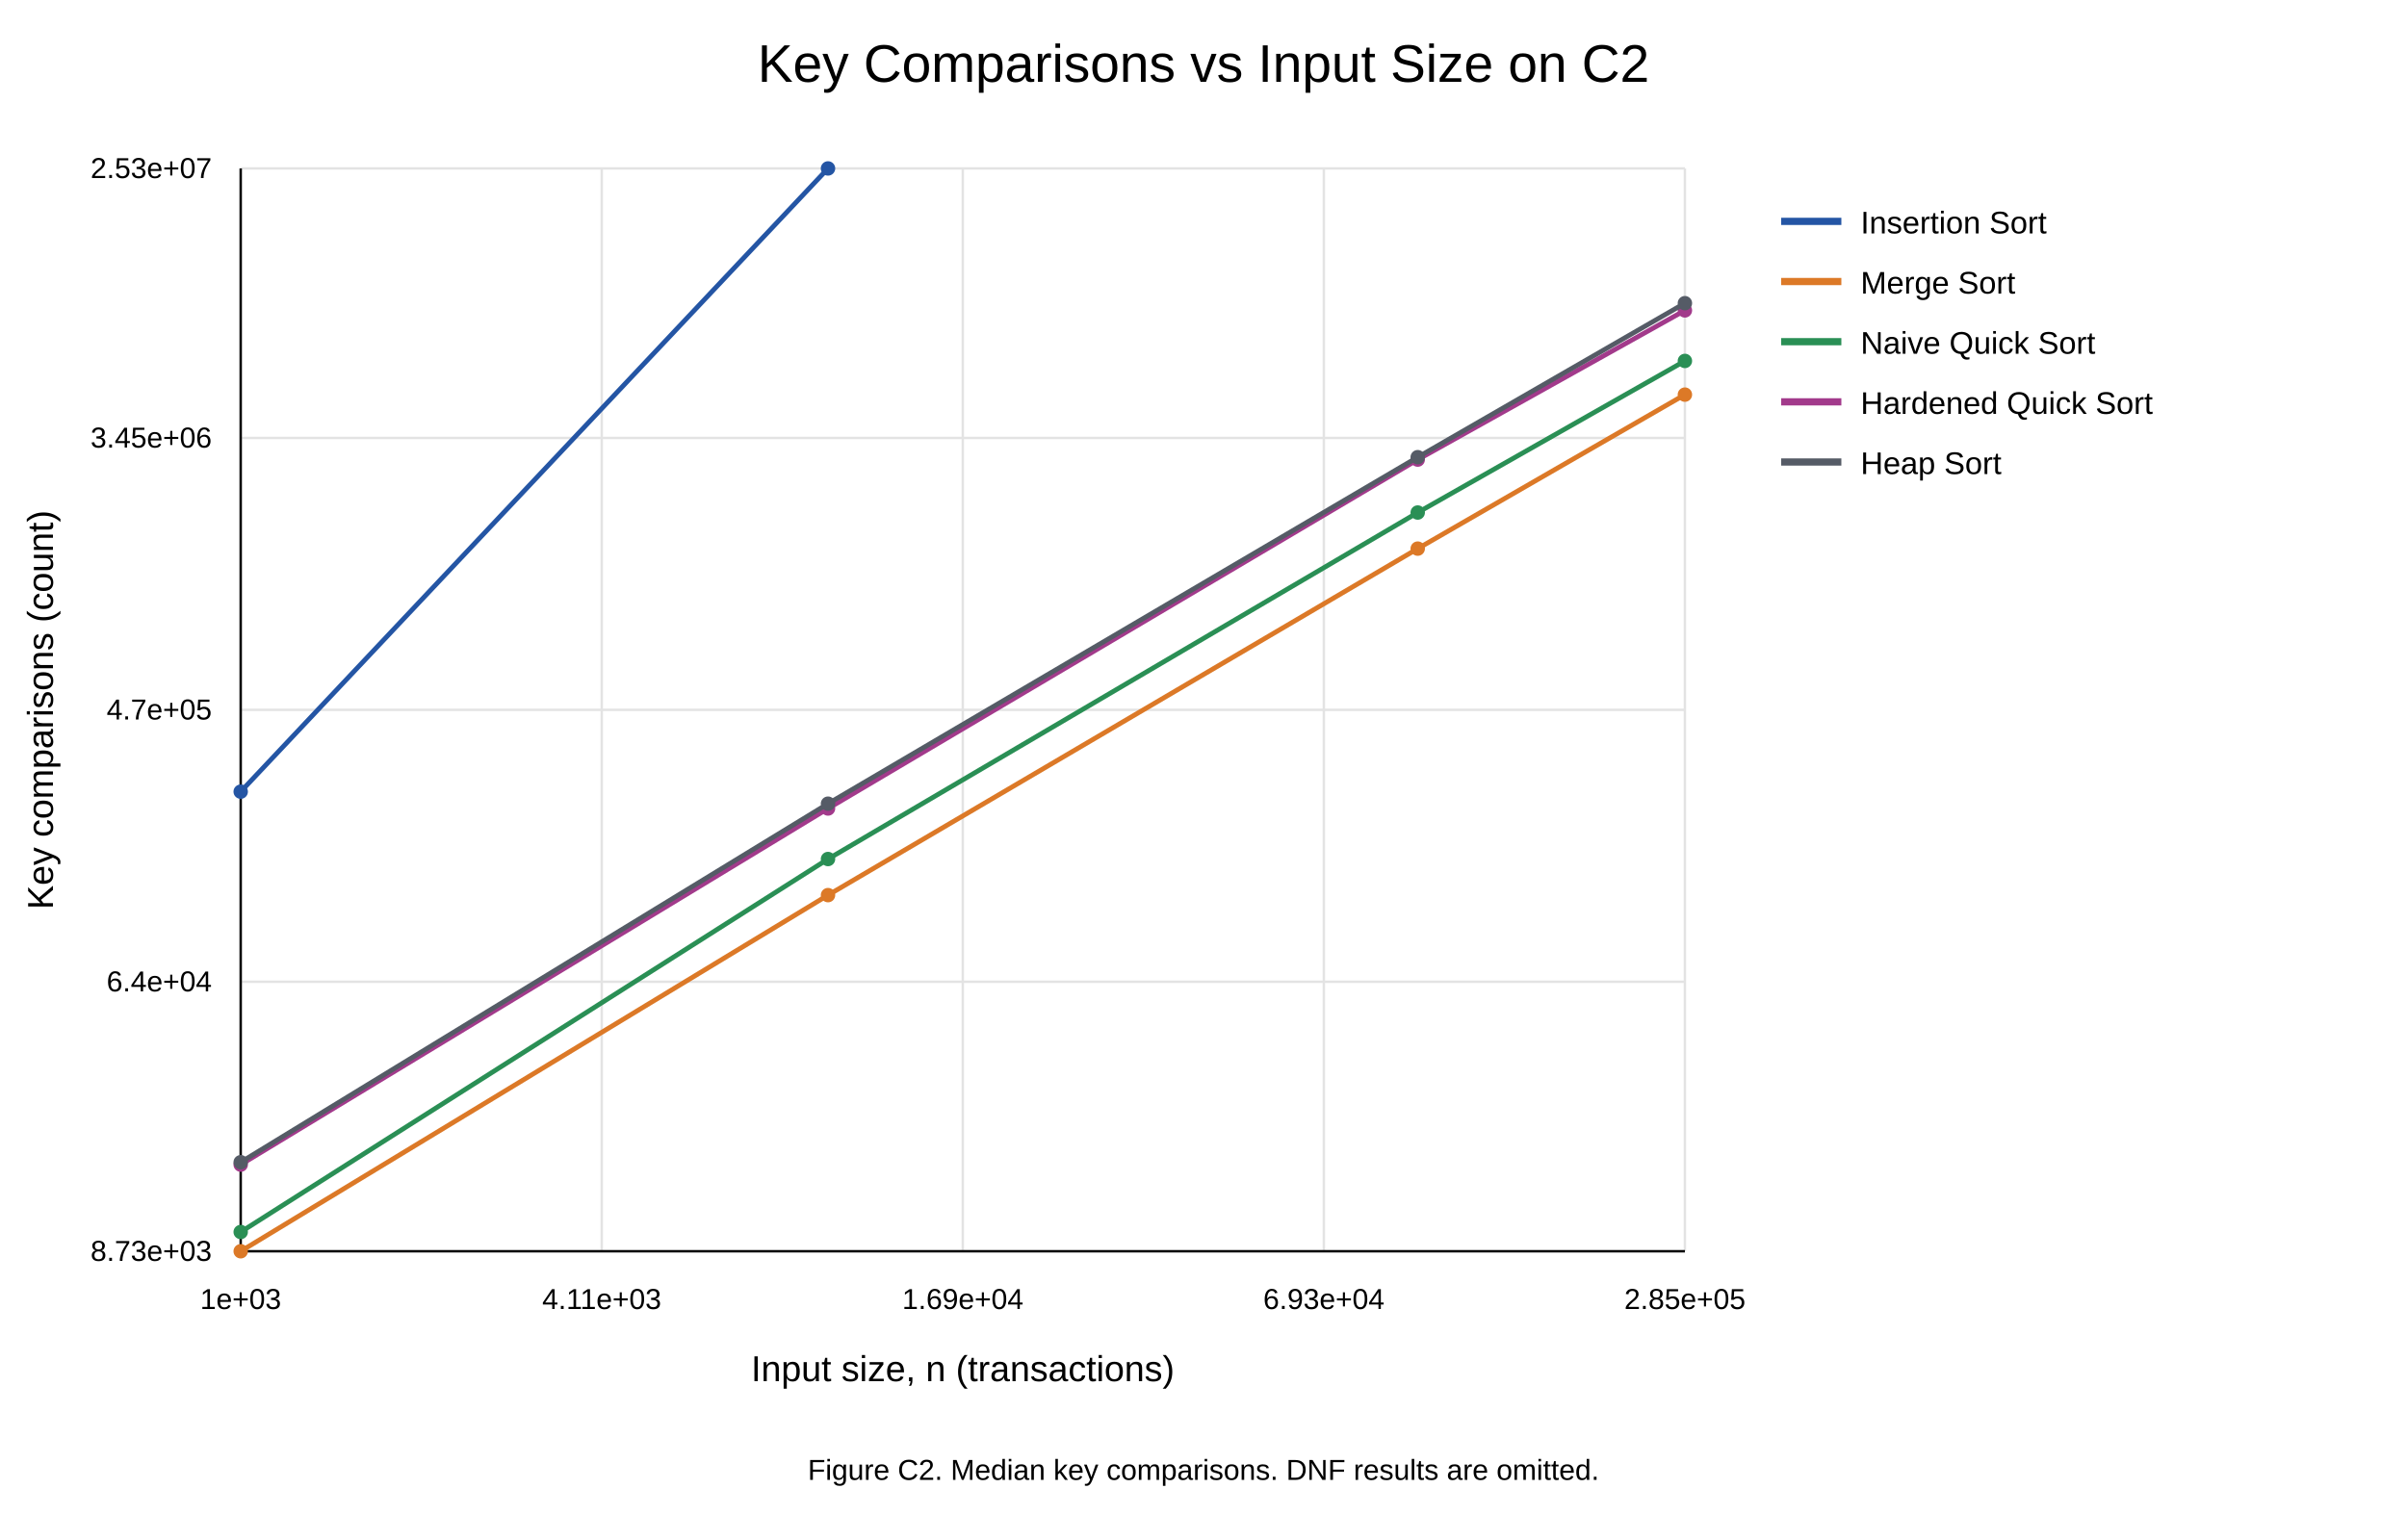
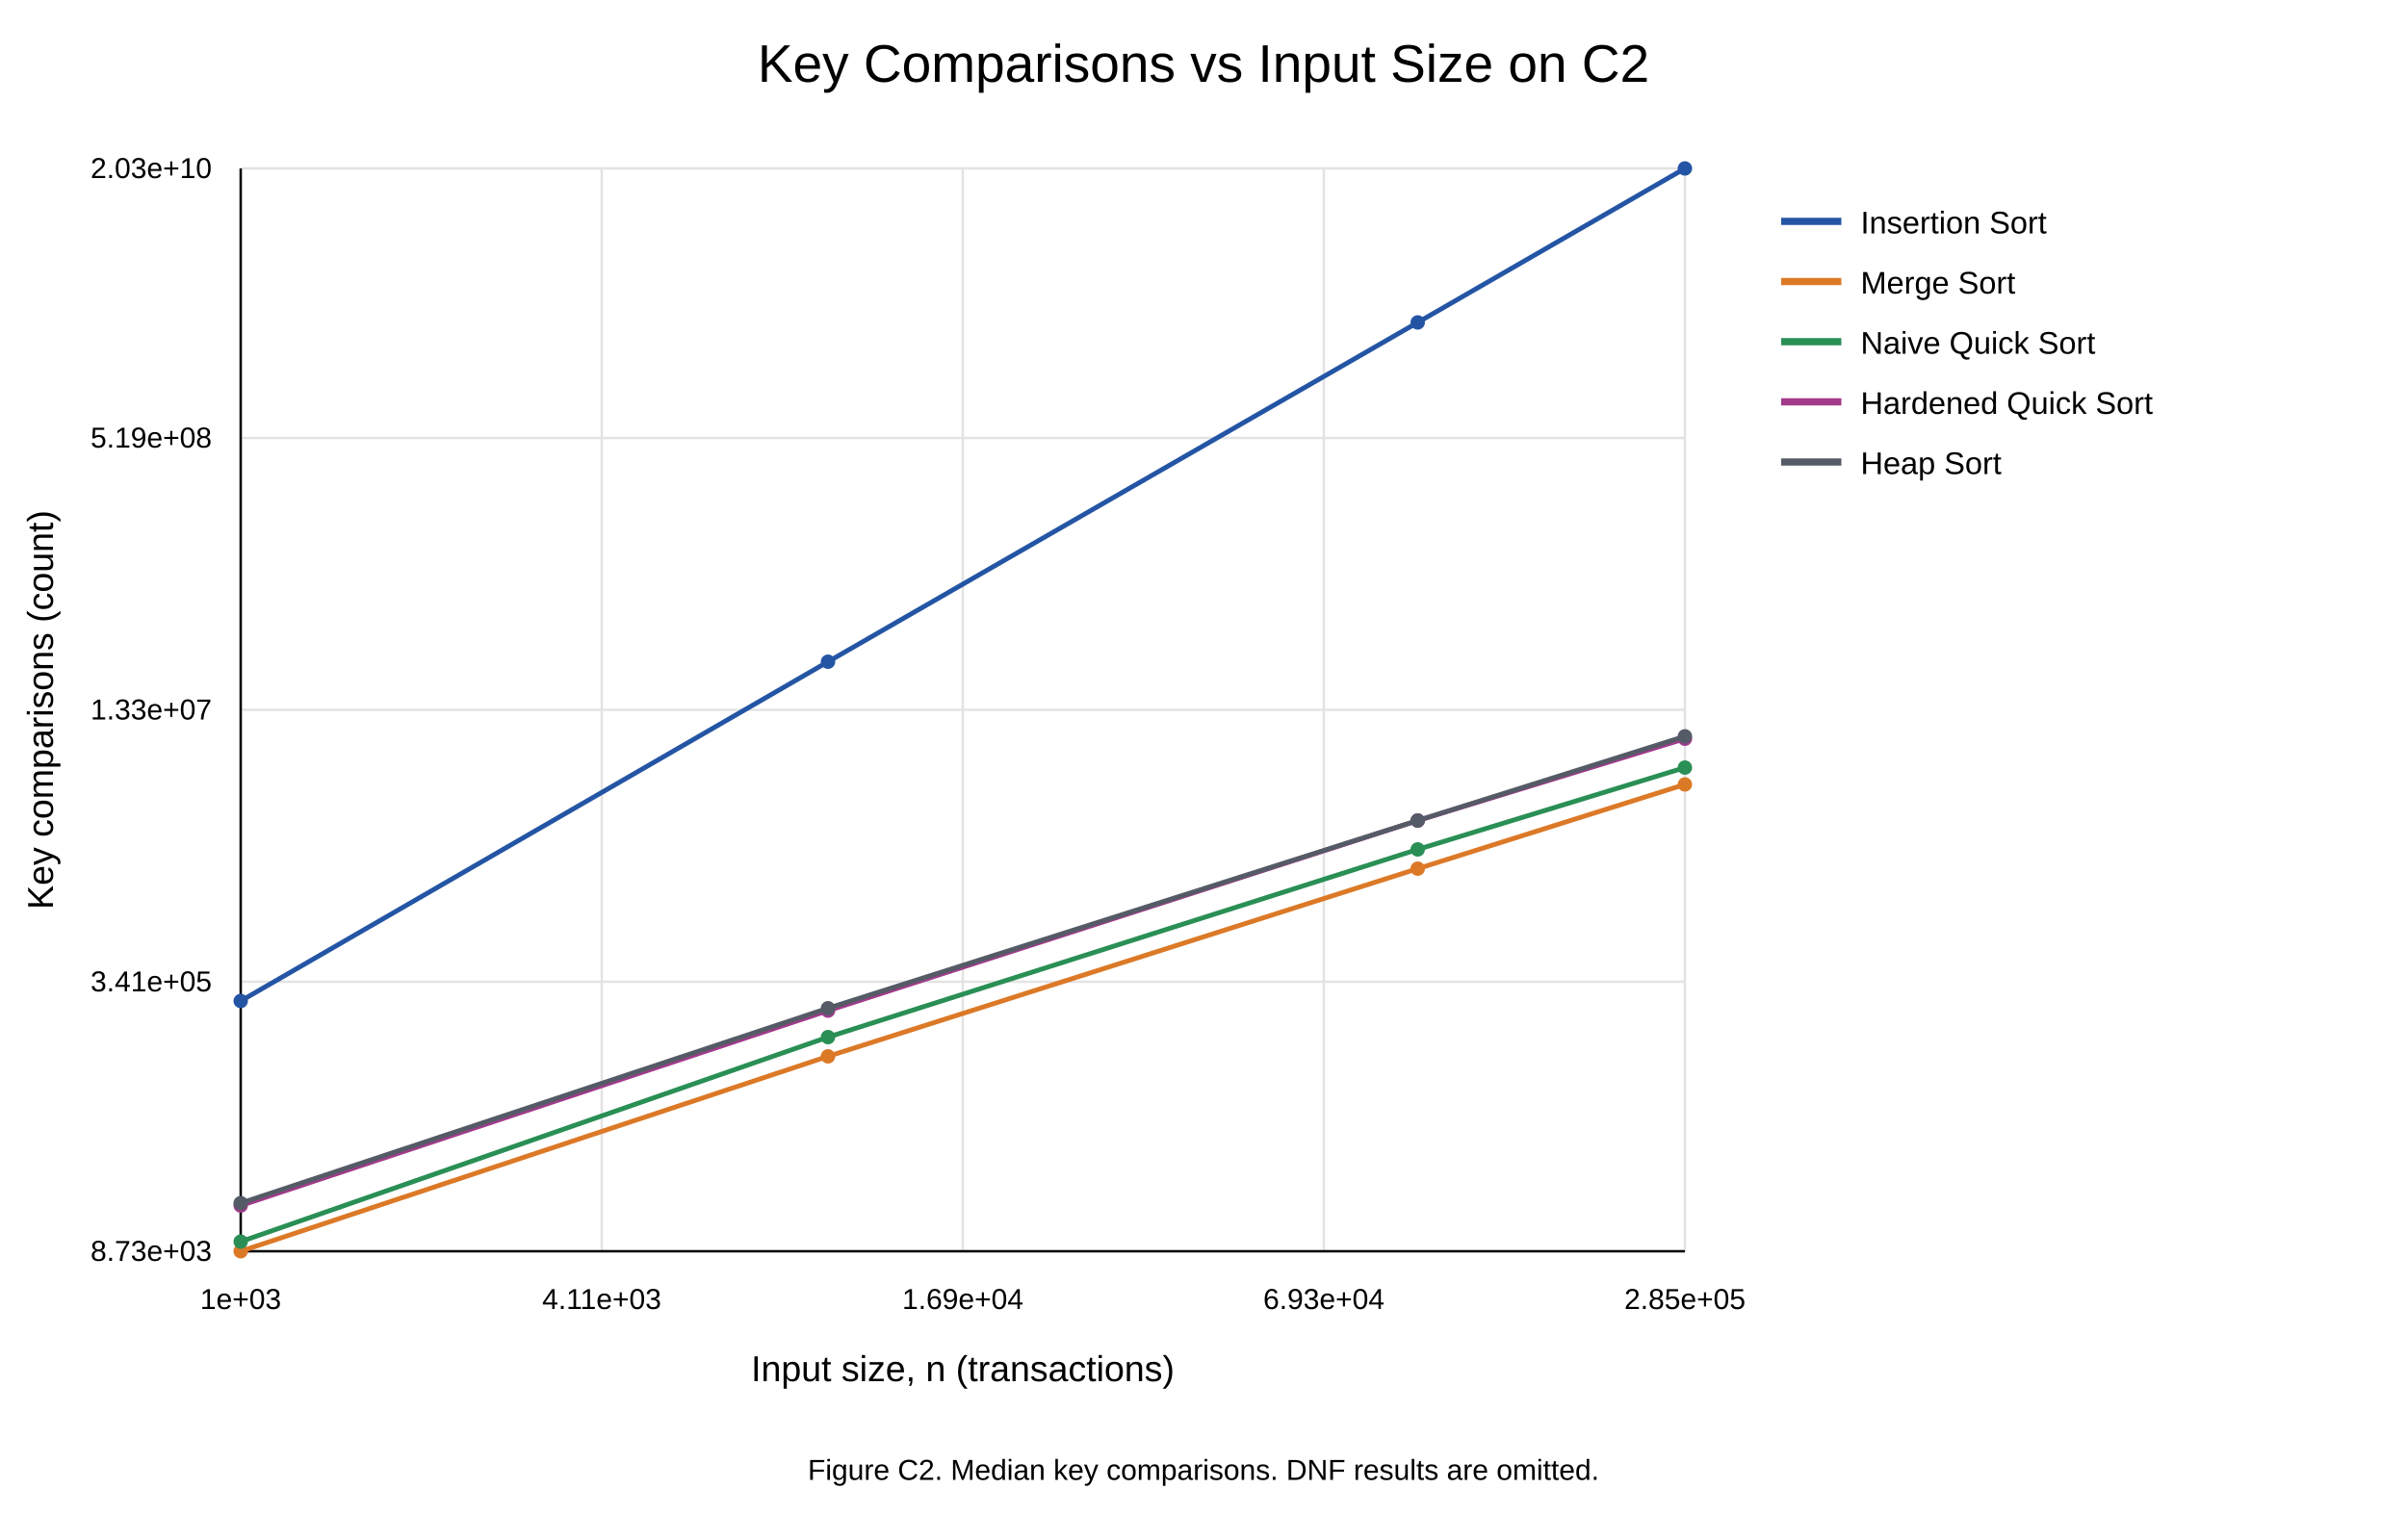
<svg xmlns="http://www.w3.org/2000/svg" width="1000" height="640" viewBox="0 0 1000 640">
  <rect width="100%" height="100%" fill="white" />
  <text x="500" y="34" text-anchor="middle" font-family="Arial" font-size="22">Key Comparisons vs Input Size on C2</text>
  <line x1="100" y1="70" x2="100" y2="520" stroke="#e3e3e3" />
  <line x1="100" y1="70" x2="700" y2="70" stroke="#e3e3e3" />
  <text x="100" y="544" text-anchor="middle" font-family="Arial" font-size="12">1e+03</text>
-   <text x="88" y="74" text-anchor="end" font-family="Arial" font-size="12">2.53e+07</text>
+   <text x="88" y="74" text-anchor="end" font-family="Arial" font-size="12">2.03e+10</text>
  <line x1="250" y1="70" x2="250" y2="520" stroke="#e3e3e3" />
  <line x1="100" y1="182" x2="700" y2="182" stroke="#e3e3e3" />
  <text x="250" y="544" text-anchor="middle" font-family="Arial" font-size="12">4.11e+03</text>
-   <text x="88" y="186" text-anchor="end" font-family="Arial" font-size="12">3.45e+06</text>
+   <text x="88" y="186" text-anchor="end" font-family="Arial" font-size="12">5.19e+08</text>
  <line x1="400" y1="70" x2="400" y2="520" stroke="#e3e3e3" />
  <line x1="100" y1="295" x2="700" y2="295" stroke="#e3e3e3" />
  <text x="400" y="544" text-anchor="middle" font-family="Arial" font-size="12">1.69e+04</text>
-   <text x="88" y="299" text-anchor="end" font-family="Arial" font-size="12">4.7e+05</text>
+   <text x="88" y="299" text-anchor="end" font-family="Arial" font-size="12">1.33e+07</text>
  <line x1="550" y1="70" x2="550" y2="520" stroke="#e3e3e3" />
  <line x1="100" y1="408" x2="700" y2="408" stroke="#e3e3e3" />
  <text x="550" y="544" text-anchor="middle" font-family="Arial" font-size="12">6.93e+04</text>
-   <text x="88" y="412" text-anchor="end" font-family="Arial" font-size="12">6.4e+04</text>
+   <text x="88" y="412" text-anchor="end" font-family="Arial" font-size="12">3.41e+05</text>
  <line x1="700" y1="70" x2="700" y2="520" stroke="#e3e3e3" />
  <line x1="100" y1="520" x2="700" y2="520" stroke="#e3e3e3" />
  <text x="700" y="544" text-anchor="middle" font-family="Arial" font-size="12">2.85e+05</text>
  <text x="88" y="524" text-anchor="end" font-family="Arial" font-size="12">8.73e+03</text>
  <line x1="100" y1="520" x2="700" y2="520" stroke="black" />
  <line x1="100" y1="70" x2="100" y2="520" stroke="black" />
  <text x="400" y="574" text-anchor="middle" font-family="Arial" font-size="15">Input size, n (transactions)</text>
  <text x="22" y="295" transform="rotate(-90 22 295)" text-anchor="middle" font-family="Arial" font-size="15">Key comparisons (count)</text>
-   <circle cx="100" cy="329" r="3" fill="#2455a4" />
-   <line x1="100" y1="329" x2="344" y2="70" stroke="#2455a4" stroke-width="2" />
-   <circle cx="344" cy="70" r="3" fill="#2455a4" />
+   <circle cx="100" cy="416" r="3" fill="#2455a4" />
+   <line x1="100" y1="416" x2="344" y2="275" stroke="#2455a4" stroke-width="2" />
+   <circle cx="344" cy="275" r="3" fill="#2455a4" />
+   <line x1="344" y1="275" x2="589" y2="134" stroke="#2455a4" stroke-width="2" />
+   <circle cx="589" cy="134" r="3" fill="#2455a4" />
+   <line x1="589" y1="134" x2="700" y2="70" stroke="#2455a4" stroke-width="2" />
+   <circle cx="700" cy="70" r="3" fill="#2455a4" />
  <line x1="740" y1="92" x2="765" y2="92" stroke="#2455a4" stroke-width="3" />
  <text x="773" y="97" font-family="Arial" font-size="13">Insertion Sort</text>
  <circle cx="100" cy="520" r="3" fill="#dc7927" />
-   <line x1="100" y1="520" x2="344" y2="372" stroke="#dc7927" stroke-width="2" />
-   <circle cx="344" cy="372" r="3" fill="#dc7927" />
-   <line x1="344" y1="372" x2="589" y2="228" stroke="#dc7927" stroke-width="2" />
-   <circle cx="589" cy="228" r="3" fill="#dc7927" />
-   <line x1="589" y1="228" x2="700" y2="164" stroke="#dc7927" stroke-width="2" />
-   <circle cx="700" cy="164" r="3" fill="#dc7927" />
+   <line x1="100" y1="520" x2="344" y2="439" stroke="#dc7927" stroke-width="2" />
+   <circle cx="344" cy="439" r="3" fill="#dc7927" />
+   <line x1="344" y1="439" x2="589" y2="361" stroke="#dc7927" stroke-width="2" />
+   <circle cx="589" cy="361" r="3" fill="#dc7927" />
+   <line x1="589" y1="361" x2="700" y2="326" stroke="#dc7927" stroke-width="2" />
+   <circle cx="700" cy="326" r="3" fill="#dc7927" />
  <line x1="740" y1="117" x2="765" y2="117" stroke="#dc7927" stroke-width="3" />
  <text x="773" y="122" font-family="Arial" font-size="13">Merge Sort</text>
-   <circle cx="100" cy="512" r="3" fill="#2a8f55" />
-   <line x1="100" y1="512" x2="344" y2="357" stroke="#2a8f55" stroke-width="2" />
-   <circle cx="344" cy="357" r="3" fill="#2a8f55" />
-   <line x1="344" y1="357" x2="589" y2="213" stroke="#2a8f55" stroke-width="2" />
-   <circle cx="589" cy="213" r="3" fill="#2a8f55" />
-   <line x1="589" y1="213" x2="700" y2="150" stroke="#2a8f55" stroke-width="2" />
-   <circle cx="700" cy="150" r="3" fill="#2a8f55" />
+   <circle cx="100" cy="516" r="3" fill="#2a8f55" />
+   <line x1="100" y1="516" x2="344" y2="431" stroke="#2a8f55" stroke-width="2" />
+   <circle cx="344" cy="431" r="3" fill="#2a8f55" />
+   <line x1="344" y1="431" x2="589" y2="353" stroke="#2a8f55" stroke-width="2" />
+   <circle cx="589" cy="353" r="3" fill="#2a8f55" />
+   <line x1="589" y1="353" x2="700" y2="319" stroke="#2a8f55" stroke-width="2" />
+   <circle cx="700" cy="319" r="3" fill="#2a8f55" />
  <line x1="740" y1="142" x2="765" y2="142" stroke="#2a8f55" stroke-width="3" />
  <text x="773" y="147" font-family="Arial" font-size="13">Naive Quick Sort</text>
-   <circle cx="100" cy="484" r="3" fill="#a23a8b" />
-   <line x1="100" y1="484" x2="344" y2="336" stroke="#a23a8b" stroke-width="2" />
-   <circle cx="344" cy="336" r="3" fill="#a23a8b" />
-   <line x1="344" y1="336" x2="589" y2="191" stroke="#a23a8b" stroke-width="2" />
-   <circle cx="589" cy="191" r="3" fill="#a23a8b" />
-   <line x1="589" y1="191" x2="700" y2="129" stroke="#a23a8b" stroke-width="2" />
-   <circle cx="700" cy="129" r="3" fill="#a23a8b" />
+   <circle cx="100" cy="501" r="3" fill="#a23a8b" />
+   <line x1="100" y1="501" x2="344" y2="420" stroke="#a23a8b" stroke-width="2" />
+   <circle cx="344" cy="420" r="3" fill="#a23a8b" />
+   <line x1="344" y1="420" x2="589" y2="341" stroke="#a23a8b" stroke-width="2" />
+   <circle cx="589" cy="341" r="3" fill="#a23a8b" />
+   <line x1="589" y1="341" x2="700" y2="307" stroke="#a23a8b" stroke-width="2" />
+   <circle cx="700" cy="307" r="3" fill="#a23a8b" />
  <line x1="740" y1="167" x2="765" y2="167" stroke="#a23a8b" stroke-width="3" />
  <text x="773" y="172" font-family="Arial" font-size="13">Hardened Quick Sort</text>
-   <circle cx="100" cy="483" r="3" fill="#555b66" />
-   <line x1="100" y1="483" x2="344" y2="334" stroke="#555b66" stroke-width="2" />
-   <circle cx="344" cy="334" r="3" fill="#555b66" />
-   <line x1="344" y1="334" x2="589" y2="190" stroke="#555b66" stroke-width="2" />
-   <circle cx="589" cy="190" r="3" fill="#555b66" />
-   <line x1="589" y1="190" x2="700" y2="126" stroke="#555b66" stroke-width="2" />
-   <circle cx="700" cy="126" r="3" fill="#555b66" />
+   <circle cx="100" cy="500" r="3" fill="#555b66" />
+   <line x1="100" y1="500" x2="344" y2="419" stroke="#555b66" stroke-width="2" />
+   <circle cx="344" cy="419" r="3" fill="#555b66" />
+   <line x1="344" y1="419" x2="589" y2="341" stroke="#555b66" stroke-width="2" />
+   <circle cx="589" cy="341" r="3" fill="#555b66" />
+   <line x1="589" y1="341" x2="700" y2="306" stroke="#555b66" stroke-width="2" />
+   <circle cx="700" cy="306" r="3" fill="#555b66" />
  <line x1="740" y1="192" x2="765" y2="192" stroke="#555b66" stroke-width="3" />
  <text x="773" y="197" font-family="Arial" font-size="13">Heap Sort</text>
  <text x="500" y="615" text-anchor="middle" font-family="Arial" font-size="12">Figure C2. Median key comparisons. DNF results are omitted.</text>
</svg>
